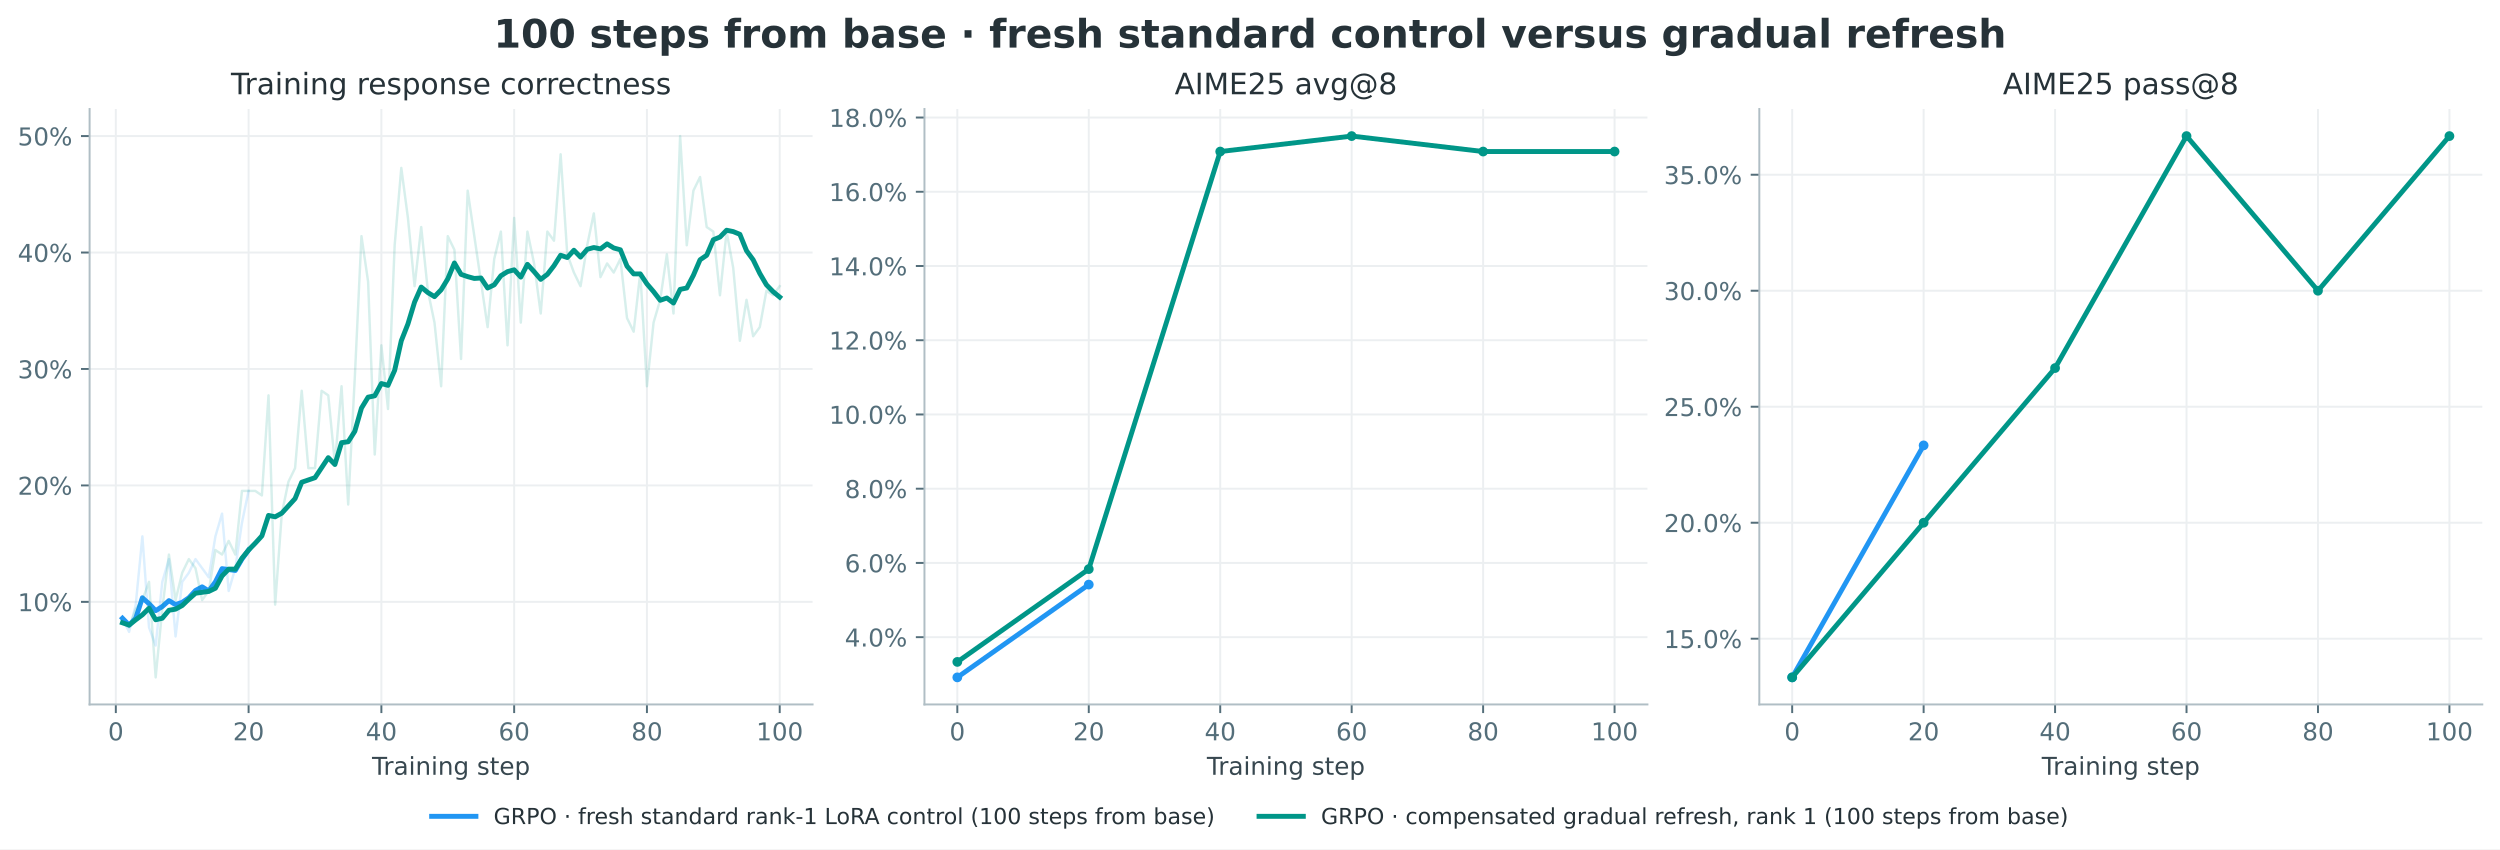
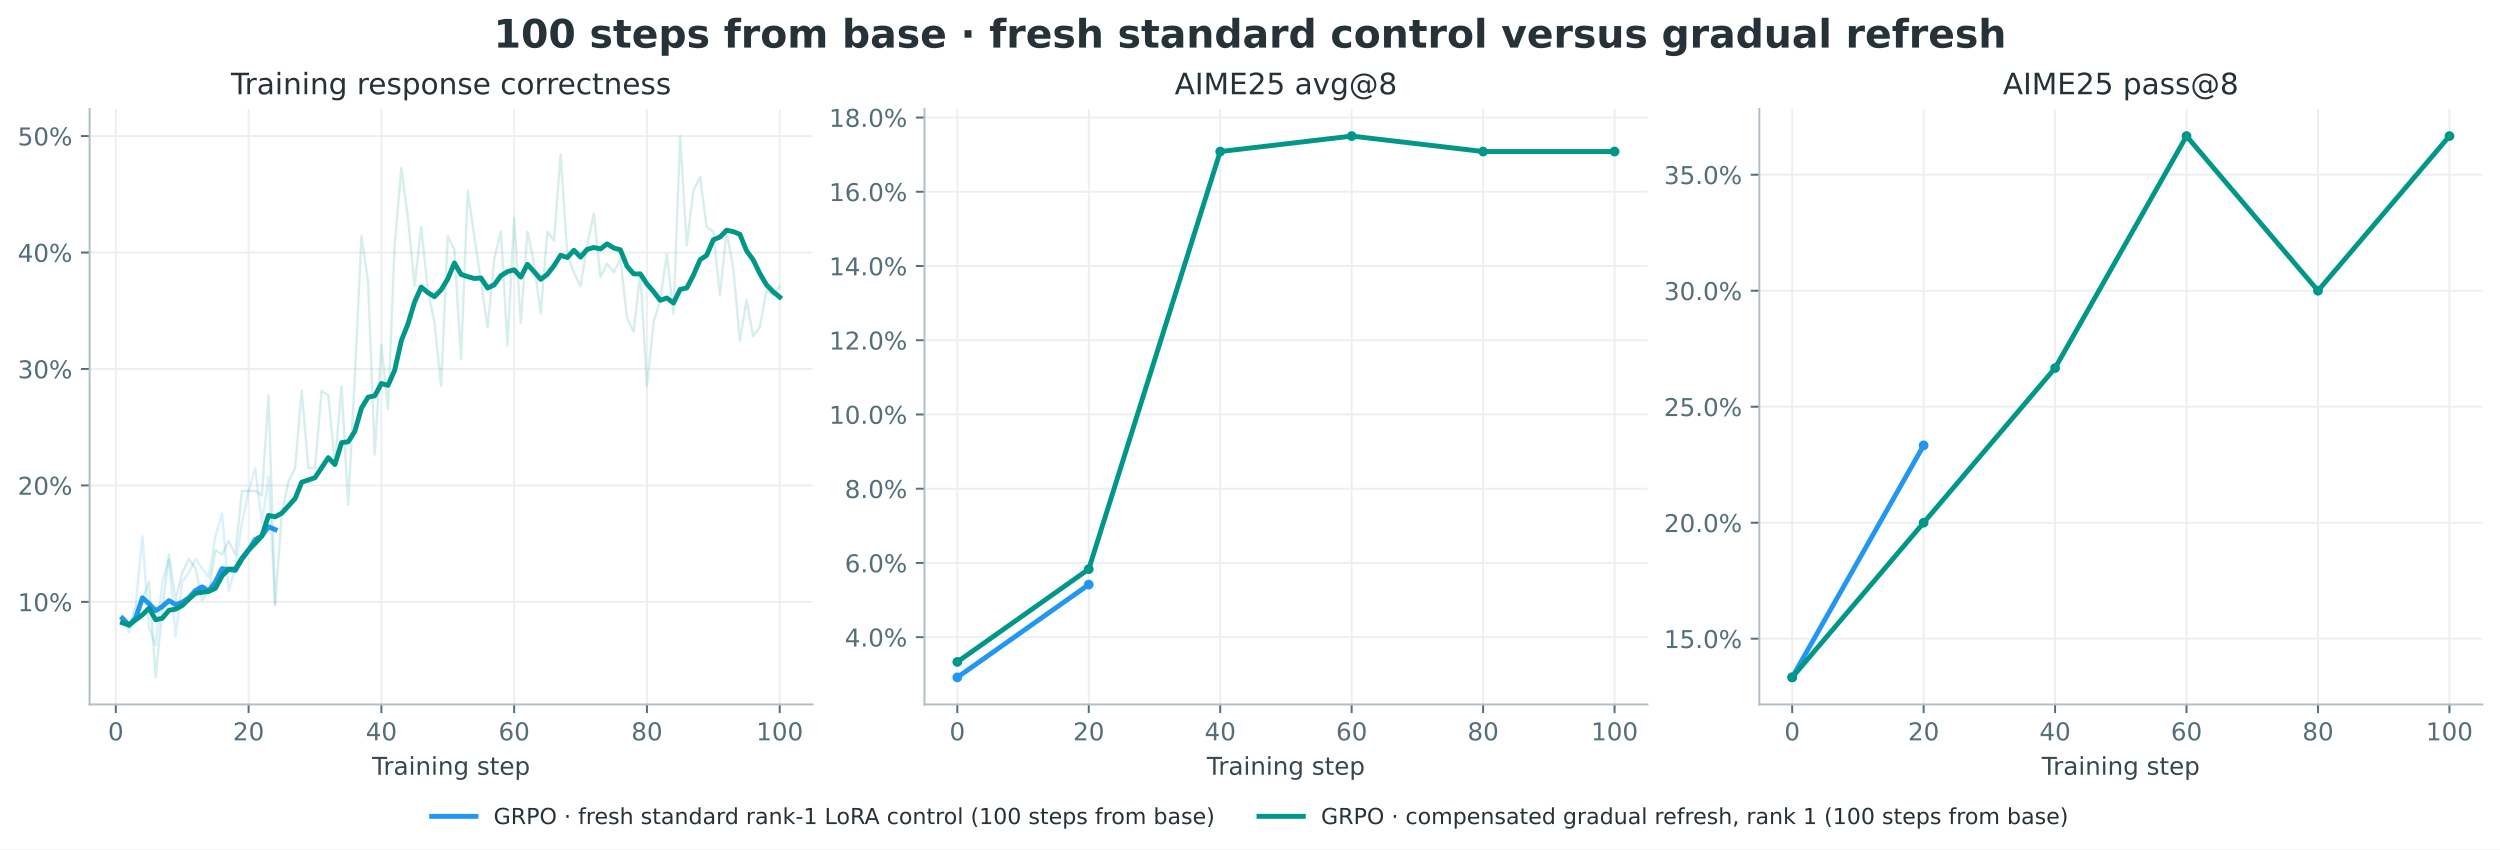
<svg xmlns="http://www.w3.org/2000/svg" xmlns:xlink="http://www.w3.org/1999/xlink" width="1016.4pt" height="345.3pt" viewBox="0 0 1016.4 345.3" version="1.1">
  <defs>
    <style type="text/css">*{stroke-linejoin: round; stroke-linecap: butt}</style>
  </defs>
  <g id="figure_1">
    <g id="patch_1">
      <path d="M 0 345.3 L 1016.4 345.3 L 1016.4 0 L 0 0 z " style="fill: #ffffff" />
    </g>
    <g id="axes_1">
      <g id="patch_2">
        <path d="M 36.427 286.398 L 330.359 286.398 L 330.359 44.32 L 36.427 44.32 z " style="fill: #ffffff" />
      </g>
      <g id="matplotlib.axis_1">
        <g id="xtick_1">
          <g id="line2d_1">
            <path d="M 47.088 286.398 L 47.088 44.32 " clip-path="url(#p2b56bc9e8a)" style="fill: none; stroke: #eceff1; stroke-width: 0.8; stroke-linecap: square" />
          </g>
          <g id="line2d_2">
            <defs>
              <path id="m4312fbdb51" d="M 0 0 L 0 3.5 " style="stroke: #546e7a; stroke-width: 0.8" />
            </defs>
            <g>
              <use xlink:href="#m4312fbdb51" x="47.088" y="286.398" style="fill: #546e7a; stroke: #546e7a; stroke-width: 0.8" />
            </g>
          </g>
          <g id="text_1">
            <text style="font-size: 10px; font-family: 'DejaVu Sans'; text-anchor: middle; fill: #546e7a" x="47.088" y="300.995" transform="rotate(-0 47.08804 300.9952)">0</text>
          </g>
        </g>
        <g id="xtick_2">
          <g id="line2d_3">
            <path d="M 101.07 286.398 L 101.07 44.32 " clip-path="url(#p2b56bc9e8a)" style="fill: none; stroke: #eceff1; stroke-width: 0.8; stroke-linecap: square" />
          </g>
          <g id="line2d_4">
            <g>
              <use xlink:href="#m4312fbdb51" x="101.07" y="286.398" style="fill: #546e7a; stroke: #546e7a; stroke-width: 0.8" />
            </g>
          </g>
          <g id="text_2">
            <text style="font-size: 10px; font-family: 'DejaVu Sans'; text-anchor: middle; fill: #546e7a" x="101.07" y="300.995" transform="rotate(-0 101.0702 300.9952)">20</text>
          </g>
        </g>
        <g id="xtick_3">
          <g id="line2d_5">
            <path d="M 155.052 286.398 L 155.052 44.32 " clip-path="url(#p2b56bc9e8a)" style="fill: none; stroke: #eceff1; stroke-width: 0.8; stroke-linecap: square" />
          </g>
          <g id="line2d_6">
            <g>
              <use xlink:href="#m4312fbdb51" x="155.052" y="286.398" style="fill: #546e7a; stroke: #546e7a; stroke-width: 0.8" />
            </g>
          </g>
          <g id="text_3">
            <text style="font-size: 10px; font-family: 'DejaVu Sans'; text-anchor: middle; fill: #546e7a" x="155.052" y="300.995" transform="rotate(-0 155.0524 300.9952)">40</text>
          </g>
        </g>
        <g id="xtick_4">
          <g id="line2d_7">
            <path d="M 209.035 286.398 L 209.035 44.32 " clip-path="url(#p2b56bc9e8a)" style="fill: none; stroke: #eceff1; stroke-width: 0.8; stroke-linecap: square" />
          </g>
          <g id="line2d_8">
            <g>
              <use xlink:href="#m4312fbdb51" x="209.035" y="286.398" style="fill: #546e7a; stroke: #546e7a; stroke-width: 0.8" />
            </g>
          </g>
          <g id="text_4">
            <text style="font-size: 10px; font-family: 'DejaVu Sans'; text-anchor: middle; fill: #546e7a" x="209.035" y="300.995" transform="rotate(-0 209.0345 300.9952)">60</text>
          </g>
        </g>
        <g id="xtick_5">
          <g id="line2d_9">
            <path d="M 263.017 286.398 L 263.017 44.32 " clip-path="url(#p2b56bc9e8a)" style="fill: none; stroke: #eceff1; stroke-width: 0.8; stroke-linecap: square" />
          </g>
          <g id="line2d_10">
            <g>
              <use xlink:href="#m4312fbdb51" x="263.017" y="286.398" style="fill: #546e7a; stroke: #546e7a; stroke-width: 0.8" />
            </g>
          </g>
          <g id="text_5">
            <text style="font-size: 10px; font-family: 'DejaVu Sans'; text-anchor: middle; fill: #546e7a" x="263.017" y="300.995" transform="rotate(-0 263.0167 300.9952)">80</text>
          </g>
        </g>
        <g id="xtick_6">
          <g id="line2d_11">
            <path d="M 316.999 286.398 L 316.999 44.32 " clip-path="url(#p2b56bc9e8a)" style="fill: none; stroke: #eceff1; stroke-width: 0.8; stroke-linecap: square" />
          </g>
          <g id="line2d_12">
            <g>
              <use xlink:href="#m4312fbdb51" x="316.999" y="286.398" style="fill: #546e7a; stroke: #546e7a; stroke-width: 0.8" />
            </g>
          </g>
          <g id="text_6">
            <text style="font-size: 10px; font-family: 'DejaVu Sans'; text-anchor: middle; fill: #546e7a" x="316.999" y="300.995" transform="rotate(-0 316.9988 300.9952)">100</text>
          </g>
        </g>
        <g id="text_7">
          <text style="font-size: 10px; font-family: 'DejaVu Sans'; text-anchor: middle; fill: #37474f" x="183.393" y="314.996" transform="rotate(-0 183.393 314.996)">Training step</text>
        </g>
      </g>
      <g id="matplotlib.axis_2">
        <g id="ytick_1">
          <g id="line2d_13">
            <path d="M 36.427 244.695 L 330.359 244.695 " clip-path="url(#p2b56bc9e8a)" style="fill: none; stroke: #eceff1; stroke-width: 0.8; stroke-linecap: square" />
          </g>
          <g id="line2d_14">
            <defs>
              <path id="m54cceb25df" d="M 0 0 L -3.5 0 " style="stroke: #546e7a; stroke-width: 0.8" />
            </defs>
            <g>
              <use xlink:href="#m54cceb25df" x="36.427" y="244.695" style="fill: #546e7a; stroke: #546e7a; stroke-width: 0.8" />
            </g>
          </g>
          <g id="text_8">
            <text style="font-size: 10px; font-family: 'DejaVu Sans'; text-anchor: end; fill: #546e7a" x="29.427" y="248.494" transform="rotate(-0 29.42656 248.4939)">10%</text>
          </g>
        </g>
        <g id="ytick_2">
          <g id="line2d_15">
            <path d="M 36.427 197.352 L 330.359 197.352 " clip-path="url(#p2b56bc9e8a)" style="fill: none; stroke: #eceff1; stroke-width: 0.8; stroke-linecap: square" />
          </g>
          <g id="line2d_16">
            <g>
              <use xlink:href="#m54cceb25df" x="36.427" y="197.352" style="fill: #546e7a; stroke: #546e7a; stroke-width: 0.8" />
            </g>
          </g>
          <g id="text_9">
            <text style="font-size: 10px; font-family: 'DejaVu Sans'; text-anchor: end; fill: #546e7a" x="29.427" y="201.151" transform="rotate(-0 29.42656 201.151)">20%</text>
          </g>
        </g>
        <g id="ytick_3">
          <g id="line2d_17">
            <path d="M 36.427 150.009 L 330.359 150.009 " clip-path="url(#p2b56bc9e8a)" style="fill: none; stroke: #eceff1; stroke-width: 0.8; stroke-linecap: square" />
          </g>
          <g id="line2d_18">
            <g>
              <use xlink:href="#m54cceb25df" x="36.427" y="150.009" style="fill: #546e7a; stroke: #546e7a; stroke-width: 0.8" />
            </g>
          </g>
          <g id="text_10">
            <text style="font-size: 10px; font-family: 'DejaVu Sans'; text-anchor: end; fill: #546e7a" x="29.427" y="153.808" transform="rotate(-0 29.42656 153.8081)">30%</text>
          </g>
        </g>
        <g id="ytick_4">
          <g id="line2d_19">
            <path d="M 36.427 102.666 L 330.359 102.666 " clip-path="url(#p2b56bc9e8a)" style="fill: none; stroke: #eceff1; stroke-width: 0.8; stroke-linecap: square" />
          </g>
          <g id="line2d_20">
            <g>
              <use xlink:href="#m54cceb25df" x="36.427" y="102.666" style="fill: #546e7a; stroke: #546e7a; stroke-width: 0.8" />
            </g>
          </g>
          <g id="text_11">
            <text style="font-size: 10px; font-family: 'DejaVu Sans'; text-anchor: end; fill: #546e7a" x="29.427" y="106.465" transform="rotate(-0 29.42656 106.4651)">40%</text>
          </g>
        </g>
        <g id="ytick_5">
          <g id="line2d_21">
            <path d="M 36.427 55.323 L 330.359 55.323 " clip-path="url(#p2b56bc9e8a)" style="fill: none; stroke: #eceff1; stroke-width: 0.8; stroke-linecap: square" />
          </g>
          <g id="line2d_22">
            <g>
              <use xlink:href="#m54cceb25df" x="36.427" y="55.323" style="fill: #546e7a; stroke: #546e7a; stroke-width: 0.8" />
            </g>
          </g>
          <g id="text_12">
            <text style="font-size: 10px; font-family: 'DejaVu Sans'; text-anchor: end; fill: #546e7a" x="29.427" y="59.122" transform="rotate(-0 29.42656 59.12221)">50%</text>
          </g>
        </g>
      </g>
      <g id="line2d_23">
-         <path d="M 49.787 251.353 L 52.486 256.901 L 55.185 245.805 L 57.884 218.065 L 60.584 255.051 L 63.283 262.449 L 65.982 236.558 L 68.681 227.311 L 71.38 258.75 L 74.079 236.558 L 76.778 232.859 L 79.477 227.311 L 82.176 231.01 L 84.876 234.709 L 87.575 218.065 L 90.274 208.818 L 92.973 240.257 L 95.672 231.01 L 98.371 212.517 L 101.07 199.571 " clip-path="url(#p2b56bc9e8a)" style="fill: none; stroke: #2196f3; stroke-opacity: 0.16; stroke-linecap: square" />
+         <path d="M 49.787 251.353 L 52.486 256.901 L 55.185 245.805 L 57.884 218.065 L 60.584 255.051 L 63.283 262.449 L 65.982 236.558 L 68.681 227.311 L 71.38 258.75 L 74.079 236.558 L 76.778 232.859 L 79.477 227.311 L 82.176 231.01 L 84.876 234.709 L 87.575 218.065 L 90.274 208.818 L 92.973 240.257 L 95.672 231.01 L 98.371 212.517 L 101.07 199.571 L 103.769 190.325 L 106.468 212.517 L 109.168 194.023 L 111.867 245.805 " clip-path="url(#p2b56bc9e8a)" style="fill: none; stroke: #2196f3; stroke-opacity: 0.16; stroke-linecap: square" />
      </g>
      <g id="line2d_24">
-         <path d="M 49.787 251.353 L 52.486 254.127 L 55.185 251.353 L 57.884 243.031 L 60.584 245.435 L 63.283 248.27 L 65.982 246.597 L 68.681 244.187 L 71.38 245.805 L 74.079 244.88 L 76.778 243.031 L 79.477 240.072 L 82.176 238.592 L 84.876 240.257 L 87.575 236.558 L 90.274 231.195 L 92.973 231.565 L 95.672 231.935 L 98.371 227.311 L 101.07 223.613 " clip-path="url(#p2b56bc9e8a)" style="fill: none; stroke: #2196f3; stroke-width: 2; stroke-linecap: square" />
+         <path d="M 49.787 251.353 L 52.486 254.127 L 55.185 251.353 L 57.884 243.031 L 60.584 245.435 L 63.283 248.27 L 65.982 246.597 L 68.681 244.187 L 71.38 245.805 L 74.079 244.88 L 76.778 243.031 L 79.477 240.072 L 82.176 238.592 L 84.876 240.257 L 87.575 236.558 L 90.274 231.195 L 92.973 231.565 L 95.672 231.935 L 98.371 227.311 L 101.07 223.613 L 103.769 219.359 L 106.468 217.88 L 109.168 214.181 L 111.867 215.291 " clip-path="url(#p2b56bc9e8a)" style="fill: none; stroke: #2196f3; stroke-width: 2; stroke-linecap: square" />
      </g>
      <g id="line2d_25">
        <path d="M 49.787 253.202 L 52.486 255.051 L 55.185 247.654 L 57.884 243.955 L 60.584 236.558 L 63.283 275.394 L 65.982 247.654 L 68.681 225.462 L 71.38 243.955 L 74.079 232.859 L 76.778 227.311 L 79.477 231.01 L 82.176 243.955 L 84.876 240.257 L 87.575 223.613 L 90.274 225.462 L 92.973 219.914 L 95.672 225.462 L 98.371 199.571 L 101.07 199.571 L 103.769 199.571 L 106.468 201.421 L 109.168 160.735 L 111.867 245.805 L 114.566 208.818 L 117.265 195.873 L 119.964 190.325 L 122.663 158.886 L 125.362 190.325 L 128.061 190.325 L 130.76 158.886 L 133.459 160.735 L 136.159 188.475 L 138.858 157.037 L 141.557 205.119 L 144.256 153.338 L 146.955 96.009 L 149.654 114.502 L 152.353 184.777 L 155.052 140.393 L 157.751 166.283 L 160.451 99.707 L 163.15 68.269 L 165.849 88.611 L 168.548 116.351 L 171.247 92.31 L 173.946 118.201 L 176.645 131.146 L 179.344 157.037 L 182.043 96.009 L 184.743 101.557 L 187.442 145.941 L 190.141 77.515 L 192.84 96.009 L 195.539 114.502 L 198.238 132.995 L 200.937 105.255 L 203.636 94.159 L 206.335 140.393 L 209.035 88.611 L 211.734 131.146 L 214.433 94.159 L 217.132 107.105 L 219.831 127.447 L 222.53 94.159 L 225.229 97.858 L 227.928 62.721 L 230.627 103.406 L 233.326 110.803 L 236.026 116.351 L 238.725 99.707 L 241.424 86.762 L 244.123 112.653 L 246.822 107.105 L 249.521 110.803 L 252.22 105.255 L 254.919 129.297 L 257.618 134.845 L 260.318 110.803 L 263.017 157.037 L 265.716 131.146 L 268.415 121.899 L 271.114 103.406 L 273.813 127.447 L 276.512 55.323 L 279.211 99.707 L 281.91 77.515 L 284.61 71.967 L 287.309 92.31 L 290.008 94.159 L 292.707 120.05 L 295.406 94.159 L 298.105 108.954 L 300.804 138.543 L 303.503 121.899 L 306.202 136.694 L 308.902 132.995 L 311.601 118.201 L 314.3 120.05 L 316.999 116.351 " clip-path="url(#p2b56bc9e8a)" style="fill: none; stroke: #009688; stroke-opacity: 0.16; stroke-linecap: square" />
      </g>
      <g id="line2d_26">
        <path d="M 49.787 253.202 L 52.486 254.127 L 55.185 251.969 L 57.884 249.966 L 60.584 247.284 L 63.283 251.969 L 65.982 251.353 L 68.681 248.116 L 71.38 247.654 L 74.079 246.175 L 76.778 243.585 L 79.477 241.181 L 82.176 240.811 L 84.876 240.442 L 87.575 239.147 L 90.274 234.154 L 92.973 231.38 L 95.672 231.38 L 98.371 226.941 L 101.07 223.613 L 103.769 220.839 L 106.468 217.88 L 109.168 209.558 L 111.867 210.113 L 114.566 208.633 L 117.265 205.674 L 119.964 202.715 L 122.663 196.058 L 125.362 195.133 L 128.061 194.208 L 130.76 190.14 L 133.459 186.071 L 136.159 188.845 L 138.858 179.968 L 141.557 179.599 L 144.256 175.345 L 146.955 165.914 L 149.654 161.475 L 152.353 160.92 L 155.052 155.927 L 157.751 156.667 L 160.451 150.564 L 163.15 138.543 L 165.849 131.701 L 168.548 122.824 L 171.247 116.721 L 173.946 118.94 L 176.645 120.605 L 179.344 117.831 L 182.043 113.392 L 184.743 106.92 L 187.442 111.543 L 190.141 112.468 L 192.84 113.208 L 195.539 113.023 L 198.238 117.091 L 200.937 115.797 L 203.636 112.098 L 206.335 110.434 L 209.035 109.694 L 211.734 112.653 L 214.433 107.475 L 217.132 110.434 L 219.831 113.577 L 222.53 111.543 L 225.229 108.029 L 227.928 103.776 L 230.627 104.701 L 233.326 101.742 L 236.026 104.516 L 238.725 101.372 L 241.424 100.632 L 244.123 101.187 L 246.822 99.153 L 249.521 100.817 L 252.22 101.557 L 254.919 108.214 L 257.618 111.358 L 260.318 111.358 L 263.017 115.427 L 265.716 118.571 L 268.415 122.084 L 271.114 121.16 L 273.813 123.194 L 276.512 117.646 L 279.211 117.091 L 281.91 111.913 L 284.61 105.625 L 287.309 103.776 L 290.008 97.488 L 292.707 96.379 L 295.406 93.605 L 298.105 94.159 L 300.804 95.269 L 303.503 101.927 L 306.202 105.625 L 308.902 111.173 L 311.601 115.797 L 314.3 118.571 L 316.999 120.79 " clip-path="url(#p2b56bc9e8a)" style="fill: none; stroke: #009688; stroke-width: 2; stroke-linecap: square" />
      </g>
      <g id="patch_3">
        <path d="M 36.427 286.398 L 36.427 44.32 " style="fill: none; stroke: #b0bec5; stroke-width: 0.8; stroke-linejoin: miter; stroke-linecap: square" />
      </g>
      <g id="patch_4">
        <path d="M 36.427 286.398 L 330.359 286.398 " style="fill: none; stroke: #b0bec5; stroke-width: 0.8; stroke-linejoin: miter; stroke-linecap: square" />
      </g>
      <g id="text_13">
        <text style="font-size: 12px; font-family: 'DejaVu Sans'; text-anchor: middle; fill: #263238" x="183.393" y="38.32" transform="rotate(-0 183.393 38.31985)">Training response correctness</text>
      </g>
    </g>
    <g id="axes_2">
      <g id="patch_5">
        <path d="M 375.847 286.398 L 669.779 286.398 L 669.779 44.32 L 375.847 44.32 z " style="fill: #ffffff" />
      </g>
      <g id="matplotlib.axis_3">
        <g id="xtick_7">
          <g id="line2d_27">
            <path d="M 389.207 286.398 L 389.207 44.32 " clip-path="url(#pf6be66d41f)" style="fill: none; stroke: #eceff1; stroke-width: 0.8; stroke-linecap: square" />
          </g>
          <g id="line2d_28">
            <g>
              <use xlink:href="#m4312fbdb51" x="389.207" y="286.398" style="fill: #546e7a; stroke: #546e7a; stroke-width: 0.8" />
            </g>
          </g>
          <g id="text_14">
            <text style="font-size: 10px; font-family: 'DejaVu Sans'; text-anchor: middle; fill: #546e7a" x="389.207" y="300.995" transform="rotate(-0 389.2072 300.9952)">0</text>
          </g>
        </g>
        <g id="xtick_8">
          <g id="line2d_29">
            <path d="M 442.65 286.398 L 442.65 44.32 " clip-path="url(#pf6be66d41f)" style="fill: none; stroke: #eceff1; stroke-width: 0.8; stroke-linecap: square" />
          </g>
          <g id="line2d_30">
            <g>
              <use xlink:href="#m4312fbdb51" x="442.65" y="286.398" style="fill: #546e7a; stroke: #546e7a; stroke-width: 0.8" />
            </g>
          </g>
          <g id="text_15">
            <text style="font-size: 10px; font-family: 'DejaVu Sans'; text-anchor: middle; fill: #546e7a" x="442.65" y="300.995" transform="rotate(-0 442.6495 300.9952)">20</text>
          </g>
        </g>
        <g id="xtick_9">
          <g id="line2d_31">
            <path d="M 496.092 286.398 L 496.092 44.32 " clip-path="url(#pf6be66d41f)" style="fill: none; stroke: #eceff1; stroke-width: 0.8; stroke-linecap: square" />
          </g>
          <g id="line2d_32">
            <g>
              <use xlink:href="#m4312fbdb51" x="496.092" y="286.398" style="fill: #546e7a; stroke: #546e7a; stroke-width: 0.8" />
            </g>
          </g>
          <g id="text_16">
            <text style="font-size: 10px; font-family: 'DejaVu Sans'; text-anchor: middle; fill: #546e7a" x="496.092" y="300.995" transform="rotate(-0 496.0919 300.9952)">40</text>
          </g>
        </g>
        <g id="xtick_10">
          <g id="line2d_33">
            <path d="M 549.534 286.398 L 549.534 44.32 " clip-path="url(#pf6be66d41f)" style="fill: none; stroke: #eceff1; stroke-width: 0.8; stroke-linecap: square" />
          </g>
          <g id="line2d_34">
            <g>
              <use xlink:href="#m4312fbdb51" x="549.534" y="286.398" style="fill: #546e7a; stroke: #546e7a; stroke-width: 0.8" />
            </g>
          </g>
          <g id="text_17">
            <text style="font-size: 10px; font-family: 'DejaVu Sans'; text-anchor: middle; fill: #546e7a" x="549.534" y="300.995" transform="rotate(-0 549.5342 300.9952)">60</text>
          </g>
        </g>
        <g id="xtick_11">
          <g id="line2d_35">
            <path d="M 602.977 286.398 L 602.977 44.32 " clip-path="url(#pf6be66d41f)" style="fill: none; stroke: #eceff1; stroke-width: 0.8; stroke-linecap: square" />
          </g>
          <g id="line2d_36">
            <g>
              <use xlink:href="#m4312fbdb51" x="602.977" y="286.398" style="fill: #546e7a; stroke: #546e7a; stroke-width: 0.8" />
            </g>
          </g>
          <g id="text_18">
            <text style="font-size: 10px; font-family: 'DejaVu Sans'; text-anchor: middle; fill: #546e7a" x="602.977" y="300.995" transform="rotate(-0 602.9765 300.9952)">80</text>
          </g>
        </g>
        <g id="xtick_12">
          <g id="line2d_37">
            <path d="M 656.419 286.398 L 656.419 44.32 " clip-path="url(#pf6be66d41f)" style="fill: none; stroke: #eceff1; stroke-width: 0.8; stroke-linecap: square" />
          </g>
          <g id="line2d_38">
            <g>
              <use xlink:href="#m4312fbdb51" x="656.419" y="286.398" style="fill: #546e7a; stroke: #546e7a; stroke-width: 0.8" />
            </g>
          </g>
          <g id="text_19">
            <text style="font-size: 10px; font-family: 'DejaVu Sans'; text-anchor: middle; fill: #546e7a" x="656.419" y="300.995" transform="rotate(-0 656.4189 300.9952)">100</text>
          </g>
        </g>
        <g id="text_20">
          <text style="font-size: 10px; font-family: 'DejaVu Sans'; text-anchor: middle; fill: #37474f" x="522.813" y="314.996" transform="rotate(-0 522.813 314.996)">Training step</text>
        </g>
      </g>
      <g id="matplotlib.axis_4">
        <g id="ytick_6">
          <g id="line2d_39">
            <path d="M 375.847 259.046 L 669.779 259.046 " clip-path="url(#pf6be66d41f)" style="fill: none; stroke: #eceff1; stroke-width: 0.8; stroke-linecap: square" />
          </g>
          <g id="line2d_40">
            <g>
              <use xlink:href="#m54cceb25df" x="375.847" y="259.046" style="fill: #546e7a; stroke: #546e7a; stroke-width: 0.8" />
            </g>
          </g>
          <g id="text_21">
            <text style="font-size: 10px; font-family: 'DejaVu Sans'; text-anchor: end; fill: #546e7a" x="368.847" y="262.845" transform="rotate(-0 368.8466 262.8447)">4.0%</text>
          </g>
        </g>
        <g id="ytick_7">
          <g id="line2d_41">
            <path d="M 375.847 228.865 L 669.779 228.865 " clip-path="url(#pf6be66d41f)" style="fill: none; stroke: #eceff1; stroke-width: 0.8; stroke-linecap: square" />
          </g>
          <g id="line2d_42">
            <g>
              <use xlink:href="#m54cceb25df" x="375.847" y="228.865" style="fill: #546e7a; stroke: #546e7a; stroke-width: 0.8" />
            </g>
          </g>
          <g id="text_22">
            <text style="font-size: 10px; font-family: 'DejaVu Sans'; text-anchor: end; fill: #546e7a" x="368.847" y="232.664" transform="rotate(-0 368.8466 232.6636)">6.0%</text>
          </g>
        </g>
        <g id="ytick_8">
          <g id="line2d_43">
            <path d="M 375.847 198.684 L 669.779 198.684 " clip-path="url(#pf6be66d41f)" style="fill: none; stroke: #eceff1; stroke-width: 0.8; stroke-linecap: square" />
          </g>
          <g id="line2d_44">
            <g>
              <use xlink:href="#m54cceb25df" x="375.847" y="198.684" style="fill: #546e7a; stroke: #546e7a; stroke-width: 0.8" />
            </g>
          </g>
          <g id="text_23">
            <text style="font-size: 10px; font-family: 'DejaVu Sans'; text-anchor: end; fill: #546e7a" x="368.847" y="202.483" transform="rotate(-0 368.8466 202.4825)">8.0%</text>
          </g>
        </g>
        <g id="ytick_9">
          <g id="line2d_45">
            <path d="M 375.847 168.503 L 669.779 168.503 " clip-path="url(#pf6be66d41f)" style="fill: none; stroke: #eceff1; stroke-width: 0.8; stroke-linecap: square" />
          </g>
          <g id="line2d_46">
            <g>
              <use xlink:href="#m54cceb25df" x="375.847" y="168.503" style="fill: #546e7a; stroke: #546e7a; stroke-width: 0.8" />
            </g>
          </g>
          <g id="text_24">
            <text style="font-size: 10px; font-family: 'DejaVu Sans'; text-anchor: end; fill: #546e7a" x="368.847" y="172.301" transform="rotate(-0 368.8466 172.3014)">10.0%</text>
          </g>
        </g>
        <g id="ytick_10">
          <g id="line2d_47">
            <path d="M 375.847 138.321 L 669.779 138.321 " clip-path="url(#pf6be66d41f)" style="fill: none; stroke: #eceff1; stroke-width: 0.8; stroke-linecap: square" />
          </g>
          <g id="line2d_48">
            <g>
              <use xlink:href="#m54cceb25df" x="375.847" y="138.321" style="fill: #546e7a; stroke: #546e7a; stroke-width: 0.8" />
            </g>
          </g>
          <g id="text_25">
            <text style="font-size: 10px; font-family: 'DejaVu Sans'; text-anchor: end; fill: #546e7a" x="368.847" y="142.12" transform="rotate(-0 368.8466 142.1203)">12.0%</text>
          </g>
        </g>
        <g id="ytick_11">
          <g id="line2d_49">
            <path d="M 375.847 108.14 L 669.779 108.14 " clip-path="url(#pf6be66d41f)" style="fill: none; stroke: #eceff1; stroke-width: 0.8; stroke-linecap: square" />
          </g>
          <g id="line2d_50">
            <g>
              <use xlink:href="#m54cceb25df" x="375.847" y="108.14" style="fill: #546e7a; stroke: #546e7a; stroke-width: 0.8" />
            </g>
          </g>
          <g id="text_26">
            <text style="font-size: 10px; font-family: 'DejaVu Sans'; text-anchor: end; fill: #546e7a" x="368.847" y="111.939" transform="rotate(-0 368.8466 111.9392)">14.0%</text>
          </g>
        </g>
        <g id="ytick_12">
          <g id="line2d_51">
            <path d="M 375.847 77.959 L 669.779 77.959 " clip-path="url(#pf6be66d41f)" style="fill: none; stroke: #eceff1; stroke-width: 0.8; stroke-linecap: square" />
          </g>
          <g id="line2d_52">
            <g>
              <use xlink:href="#m54cceb25df" x="375.847" y="77.959" style="fill: #546e7a; stroke: #546e7a; stroke-width: 0.8" />
            </g>
          </g>
          <g id="text_27">
            <text style="font-size: 10px; font-family: 'DejaVu Sans'; text-anchor: end; fill: #546e7a" x="368.847" y="81.758" transform="rotate(-0 368.8466 81.75805)">16.0%</text>
          </g>
        </g>
        <g id="ytick_13">
          <g id="line2d_53">
            <path d="M 375.847 47.778 L 669.779 47.778 " clip-path="url(#pf6be66d41f)" style="fill: none; stroke: #eceff1; stroke-width: 0.8; stroke-linecap: square" />
          </g>
          <g id="line2d_54">
            <g>
              <use xlink:href="#m54cceb25df" x="375.847" y="47.778" style="fill: #546e7a; stroke: #546e7a; stroke-width: 0.8" />
            </g>
          </g>
          <g id="text_28">
            <text style="font-size: 10px; font-family: 'DejaVu Sans'; text-anchor: end; fill: #546e7a" x="368.847" y="51.577" transform="rotate(-0 368.8466 51.57694)">18.0%</text>
          </g>
        </g>
      </g>
      <g id="line2d_55">
        <path d="M 389.207 275.394 L 442.65 237.668 " clip-path="url(#pf6be66d41f)" style="fill: none; stroke: #2196f3; stroke-width: 2; stroke-linecap: square" />
        <defs>
          <path id="mfb50a57097" d="M 0 1.5 C 0.398 1.5 0.779 1.342 1.061 1.061 C 1.342 0.779 1.5 0.398 1.5 0 C 1.5 -0.398 1.342 -0.779 1.061 -1.061 C 0.779 -1.342 0.398 -1.5 0 -1.5 C -0.398 -1.5 -0.779 -1.342 -1.061 -1.061 C -1.342 -0.779 -1.5 -0.398 -1.5 0 C -1.5 0.398 -1.342 0.779 -1.061 1.061 C -0.779 1.342 -0.398 1.5 0 1.5 z " style="stroke: #2196f3" />
        </defs>
        <g clip-path="url(#pf6be66d41f)">
          <use xlink:href="#mfb50a57097" x="389.207" y="275.394" style="fill: #2196f3; stroke: #2196f3" />
          <use xlink:href="#mfb50a57097" x="442.65" y="237.668" style="fill: #2196f3; stroke: #2196f3" />
        </g>
      </g>
      <g id="line2d_56">
        <path d="M 389.207 269.106 L 442.65 231.38 L 496.092 61.611 L 549.534 55.323 L 602.977 61.611 L 656.419 61.611 " clip-path="url(#pf6be66d41f)" style="fill: none; stroke: #009688; stroke-width: 2; stroke-linecap: square" />
        <defs>
          <path id="mc1244fae1a" d="M 0 1.5 C 0.398 1.5 0.779 1.342 1.061 1.061 C 1.342 0.779 1.5 0.398 1.5 0 C 1.5 -0.398 1.342 -0.779 1.061 -1.061 C 0.779 -1.342 0.398 -1.5 0 -1.5 C -0.398 -1.5 -0.779 -1.342 -1.061 -1.061 C -1.342 -0.779 -1.5 -0.398 -1.5 0 C -1.5 0.398 -1.342 0.779 -1.061 1.061 C -0.779 1.342 -0.398 1.5 0 1.5 z " style="stroke: #009688" />
        </defs>
        <g clip-path="url(#pf6be66d41f)">
          <use xlink:href="#mc1244fae1a" x="389.207" y="269.106" style="fill: #009688; stroke: #009688" />
          <use xlink:href="#mc1244fae1a" x="442.65" y="231.38" style="fill: #009688; stroke: #009688" />
          <use xlink:href="#mc1244fae1a" x="496.092" y="61.611" style="fill: #009688; stroke: #009688" />
          <use xlink:href="#mc1244fae1a" x="549.534" y="55.323" style="fill: #009688; stroke: #009688" />
          <use xlink:href="#mc1244fae1a" x="602.977" y="61.611" style="fill: #009688; stroke: #009688" />
          <use xlink:href="#mc1244fae1a" x="656.419" y="61.611" style="fill: #009688; stroke: #009688" />
        </g>
      </g>
      <g id="patch_6">
        <path d="M 375.847 286.398 L 375.847 44.32 " style="fill: none; stroke: #b0bec5; stroke-width: 0.8; stroke-linejoin: miter; stroke-linecap: square" />
      </g>
      <g id="patch_7">
        <path d="M 375.847 286.398 L 669.779 286.398 " style="fill: none; stroke: #b0bec5; stroke-width: 0.8; stroke-linejoin: miter; stroke-linecap: square" />
      </g>
      <g id="text_29">
        <text style="font-size: 12px; font-family: 'DejaVu Sans'; text-anchor: middle; fill: #263238" x="522.813" y="38.32" transform="rotate(-0 522.813 38.31985)">AIME25 avg@8</text>
      </g>
    </g>
    <g id="axes_3">
      <g id="patch_8">
        <path d="M 715.267 286.398 L 1009.2 286.398 L 1009.2 44.32 L 715.267 44.32 z " style="fill: #ffffff" />
      </g>
      <g id="matplotlib.axis_5">
        <g id="xtick_13">
          <g id="line2d_57">
            <path d="M 728.627 286.398 L 728.627 44.32 " clip-path="url(#pe52cae7b75)" style="fill: none; stroke: #eceff1; stroke-width: 0.8; stroke-linecap: square" />
          </g>
          <g id="line2d_58">
            <g>
              <use xlink:href="#m4312fbdb51" x="728.627" y="286.398" style="fill: #546e7a; stroke: #546e7a; stroke-width: 0.8" />
            </g>
          </g>
          <g id="text_30">
            <text style="font-size: 10px; font-family: 'DejaVu Sans'; text-anchor: middle; fill: #546e7a" x="728.627" y="300.995" transform="rotate(-0 728.6272 300.9952)">0</text>
          </g>
        </g>
        <g id="xtick_14">
          <g id="line2d_59">
            <path d="M 782.07 286.398 L 782.07 44.32 " clip-path="url(#pe52cae7b75)" style="fill: none; stroke: #eceff1; stroke-width: 0.8; stroke-linecap: square" />
          </g>
          <g id="line2d_60">
            <g>
              <use xlink:href="#m4312fbdb51" x="782.07" y="286.398" style="fill: #546e7a; stroke: #546e7a; stroke-width: 0.8" />
            </g>
          </g>
          <g id="text_31">
            <text style="font-size: 10px; font-family: 'DejaVu Sans'; text-anchor: middle; fill: #546e7a" x="782.07" y="300.995" transform="rotate(-0 782.0696 300.9952)">20</text>
          </g>
        </g>
        <g id="xtick_15">
          <g id="line2d_61">
            <path d="M 835.512 286.398 L 835.512 44.32 " clip-path="url(#pe52cae7b75)" style="fill: none; stroke: #eceff1; stroke-width: 0.8; stroke-linecap: square" />
          </g>
          <g id="line2d_62">
            <g>
              <use xlink:href="#m4312fbdb51" x="835.512" y="286.398" style="fill: #546e7a; stroke: #546e7a; stroke-width: 0.8" />
            </g>
          </g>
          <g id="text_32">
            <text style="font-size: 10px; font-family: 'DejaVu Sans'; text-anchor: middle; fill: #546e7a" x="835.512" y="300.995" transform="rotate(-0 835.5119 300.9952)">40</text>
          </g>
        </g>
        <g id="xtick_16">
          <g id="line2d_63">
            <path d="M 888.954 286.398 L 888.954 44.32 " clip-path="url(#pe52cae7b75)" style="fill: none; stroke: #eceff1; stroke-width: 0.8; stroke-linecap: square" />
          </g>
          <g id="line2d_64">
            <g>
              <use xlink:href="#m4312fbdb51" x="888.954" y="286.398" style="fill: #546e7a; stroke: #546e7a; stroke-width: 0.8" />
            </g>
          </g>
          <g id="text_33">
            <text style="font-size: 10px; font-family: 'DejaVu Sans'; text-anchor: middle; fill: #546e7a" x="888.954" y="300.995" transform="rotate(-0 888.9543 300.9952)">60</text>
          </g>
        </g>
        <g id="xtick_17">
          <g id="line2d_65">
            <path d="M 942.397 286.398 L 942.397 44.32 " clip-path="url(#pe52cae7b75)" style="fill: none; stroke: #eceff1; stroke-width: 0.8; stroke-linecap: square" />
          </g>
          <g id="line2d_66">
            <g>
              <use xlink:href="#m4312fbdb51" x="942.397" y="286.398" style="fill: #546e7a; stroke: #546e7a; stroke-width: 0.8" />
            </g>
          </g>
          <g id="text_34">
            <text style="font-size: 10px; font-family: 'DejaVu Sans'; text-anchor: middle; fill: #546e7a" x="942.397" y="300.995" transform="rotate(-0 942.3966 300.9952)">80</text>
          </g>
        </g>
        <g id="xtick_18">
          <g id="line2d_67">
            <path d="M 995.839 286.398 L 995.839 44.32 " clip-path="url(#pe52cae7b75)" style="fill: none; stroke: #eceff1; stroke-width: 0.8; stroke-linecap: square" />
          </g>
          <g id="line2d_68">
            <g>
              <use xlink:href="#m4312fbdb51" x="995.839" y="286.398" style="fill: #546e7a; stroke: #546e7a; stroke-width: 0.8" />
            </g>
          </g>
          <g id="text_35">
            <text style="font-size: 10px; font-family: 'DejaVu Sans'; text-anchor: middle; fill: #546e7a" x="995.839" y="300.995" transform="rotate(-0 995.8389 300.9952)">100</text>
          </g>
        </g>
        <g id="text_36">
          <text style="font-size: 10px; font-family: 'DejaVu Sans'; text-anchor: middle; fill: #37474f" x="862.233" y="314.996" transform="rotate(-0 862.2331 314.996)">Training step</text>
        </g>
      </g>
      <g id="matplotlib.axis_6">
        <g id="ytick_14">
          <g id="line2d_69">
            <path d="M 715.267 259.675 L 1009.2 259.675 " clip-path="url(#pe52cae7b75)" style="fill: none; stroke: #eceff1; stroke-width: 0.8; stroke-linecap: square" />
          </g>
          <g id="line2d_70">
            <g>
              <use xlink:href="#m54cceb25df" x="715.267" y="259.675" style="fill: #546e7a; stroke: #546e7a; stroke-width: 0.8" />
            </g>
          </g>
          <g id="text_37">
            <text style="font-size: 10px; font-family: 'DejaVu Sans'; text-anchor: end; fill: #546e7a" x="708.267" y="263.474" transform="rotate(-0 708.2667 263.4735)">15.0%</text>
          </g>
        </g>
        <g id="ytick_15">
          <g id="line2d_71">
            <path d="M 715.267 212.517 L 1009.2 212.517 " clip-path="url(#pe52cae7b75)" style="fill: none; stroke: #eceff1; stroke-width: 0.8; stroke-linecap: square" />
          </g>
          <g id="line2d_72">
            <g>
              <use xlink:href="#m54cceb25df" x="715.267" y="212.517" style="fill: #546e7a; stroke: #546e7a; stroke-width: 0.8" />
            </g>
          </g>
          <g id="text_38">
            <text style="font-size: 10px; font-family: 'DejaVu Sans'; text-anchor: end; fill: #546e7a" x="708.267" y="216.316" transform="rotate(-0 708.2667 216.3155)">20.0%</text>
          </g>
        </g>
        <g id="ytick_16">
          <g id="line2d_73">
            <path d="M 715.267 165.359 L 1009.2 165.359 " clip-path="url(#pe52cae7b75)" style="fill: none; stroke: #eceff1; stroke-width: 0.8; stroke-linecap: square" />
          </g>
          <g id="line2d_74">
            <g>
              <use xlink:href="#m54cceb25df" x="715.267" y="165.359" style="fill: #546e7a; stroke: #546e7a; stroke-width: 0.8" />
            </g>
          </g>
          <g id="text_39">
            <text style="font-size: 10px; font-family: 'DejaVu Sans'; text-anchor: end; fill: #546e7a" x="708.267" y="169.158" transform="rotate(-0 708.2667 169.1575)">25.0%</text>
          </g>
        </g>
        <g id="ytick_17">
          <g id="line2d_75">
            <path d="M 715.267 118.201 L 1009.2 118.201 " clip-path="url(#pe52cae7b75)" style="fill: none; stroke: #eceff1; stroke-width: 0.8; stroke-linecap: square" />
          </g>
          <g id="line2d_76">
            <g>
              <use xlink:href="#m54cceb25df" x="715.267" y="118.201" style="fill: #546e7a; stroke: #546e7a; stroke-width: 0.8" />
            </g>
          </g>
          <g id="text_40">
            <text style="font-size: 10px; font-family: 'DejaVu Sans'; text-anchor: end; fill: #546e7a" x="708.267" y="122" transform="rotate(-0 708.2667 121.9995)">30.0%</text>
          </g>
        </g>
        <g id="ytick_18">
          <g id="line2d_77">
            <path d="M 715.267 71.043 L 1009.2 71.043 " clip-path="url(#pe52cae7b75)" style="fill: none; stroke: #eceff1; stroke-width: 0.8; stroke-linecap: square" />
          </g>
          <g id="line2d_78">
            <g>
              <use xlink:href="#m54cceb25df" x="715.267" y="71.043" style="fill: #546e7a; stroke: #546e7a; stroke-width: 0.8" />
            </g>
          </g>
          <g id="text_41">
            <text style="font-size: 10px; font-family: 'DejaVu Sans'; text-anchor: end; fill: #546e7a" x="708.267" y="74.842" transform="rotate(-0 708.2667 74.84155)">35.0%</text>
          </g>
        </g>
      </g>
      <g id="line2d_79">
        <path d="M 728.627 275.394 L 782.07 181.078 " clip-path="url(#pe52cae7b75)" style="fill: none; stroke: #2196f3; stroke-width: 2; stroke-linecap: square" />
        <g clip-path="url(#pe52cae7b75)">
          <use xlink:href="#mfb50a57097" x="728.627" y="275.394" style="fill: #2196f3; stroke: #2196f3" />
          <use xlink:href="#mfb50a57097" x="782.07" y="181.078" style="fill: #2196f3; stroke: #2196f3" />
        </g>
      </g>
      <g id="line2d_80">
        <path d="M 728.627 275.394 L 782.07 212.517 L 835.512 149.639 L 888.954 55.323 L 942.397 118.201 L 995.839 55.323 " clip-path="url(#pe52cae7b75)" style="fill: none; stroke: #009688; stroke-width: 2; stroke-linecap: square" />
        <g clip-path="url(#pe52cae7b75)">
          <use xlink:href="#mc1244fae1a" x="728.627" y="275.394" style="fill: #009688; stroke: #009688" />
          <use xlink:href="#mc1244fae1a" x="782.07" y="212.517" style="fill: #009688; stroke: #009688" />
          <use xlink:href="#mc1244fae1a" x="835.512" y="149.639" style="fill: #009688; stroke: #009688" />
          <use xlink:href="#mc1244fae1a" x="888.954" y="55.323" style="fill: #009688; stroke: #009688" />
          <use xlink:href="#mc1244fae1a" x="942.397" y="118.201" style="fill: #009688; stroke: #009688" />
          <use xlink:href="#mc1244fae1a" x="995.839" y="55.323" style="fill: #009688; stroke: #009688" />
        </g>
      </g>
      <g id="patch_9">
        <path d="M 715.267 286.398 L 715.267 44.32 " style="fill: none; stroke: #b0bec5; stroke-width: 0.8; stroke-linejoin: miter; stroke-linecap: square" />
      </g>
      <g id="patch_10">
        <path d="M 715.267 286.398 L 1009.2 286.398 " style="fill: none; stroke: #b0bec5; stroke-width: 0.8; stroke-linejoin: miter; stroke-linecap: square" />
      </g>
      <g id="text_42">
        <text style="font-size: 12px; font-family: 'DejaVu Sans'; text-anchor: middle; fill: #263238" x="862.233" y="38.32" transform="rotate(-0 862.2331 38.31985)">AIME25 pass@8</text>
      </g>
    </g>
    <g id="text_43">
      <text style="font-weight: 700; font-size: 16px; font-family: 'DejaVu Sans'; text-anchor: middle; fill: #263238" x="508.2" y="19.358" transform="rotate(-0 508.1998 19.3575)">100 steps from base · fresh standard control versus gradual refresh</text>
    </g>
    <g id="legend_1">
      <g id="line2d_81">
        <path d="M 175.487 331.888 L 184.487 331.888 L 193.487 331.888 " style="fill: none; stroke: #2196f3; stroke-width: 2; stroke-linecap: square" />
      </g>
      <g id="text_44">
        <text style="font-size: 9px; font-family: 'DejaVu Sans'; text-anchor: start; fill: #263238" x="200.687" y="335.038" transform="rotate(-0 200.6866 335.0377)">GRPO · fresh standard rank-1 LoRA control (100 steps from base)</text>
      </g>
      <g id="line2d_82">
        <path d="M 511.876 331.888 L 520.876 331.888 L 529.876 331.888 " style="fill: none; stroke: #009688; stroke-width: 2; stroke-linecap: square" />
      </g>
      <g id="text_45">
        <text style="font-size: 9px; font-family: 'DejaVu Sans'; text-anchor: start; fill: #263238" x="537.076" y="335.038" transform="rotate(-0 537.0757 335.0377)">GRPO · compensated gradual refresh, rank 1 (100 steps from base)</text>
      </g>
    </g>
  </g>
  <defs>
    <clipPath id="p2b56bc9e8a">
      <rect x="36.427" y="44.32" width="293.933" height="242.078" />
    </clipPath>
    <clipPath id="pf6be66d41f">
      <rect x="375.847" y="44.32" width="293.933" height="242.078" />
    </clipPath>
    <clipPath id="pe52cae7b75">
      <rect x="715.267" y="44.32" width="293.933" height="242.078" />
    </clipPath>
  </defs>
</svg>
